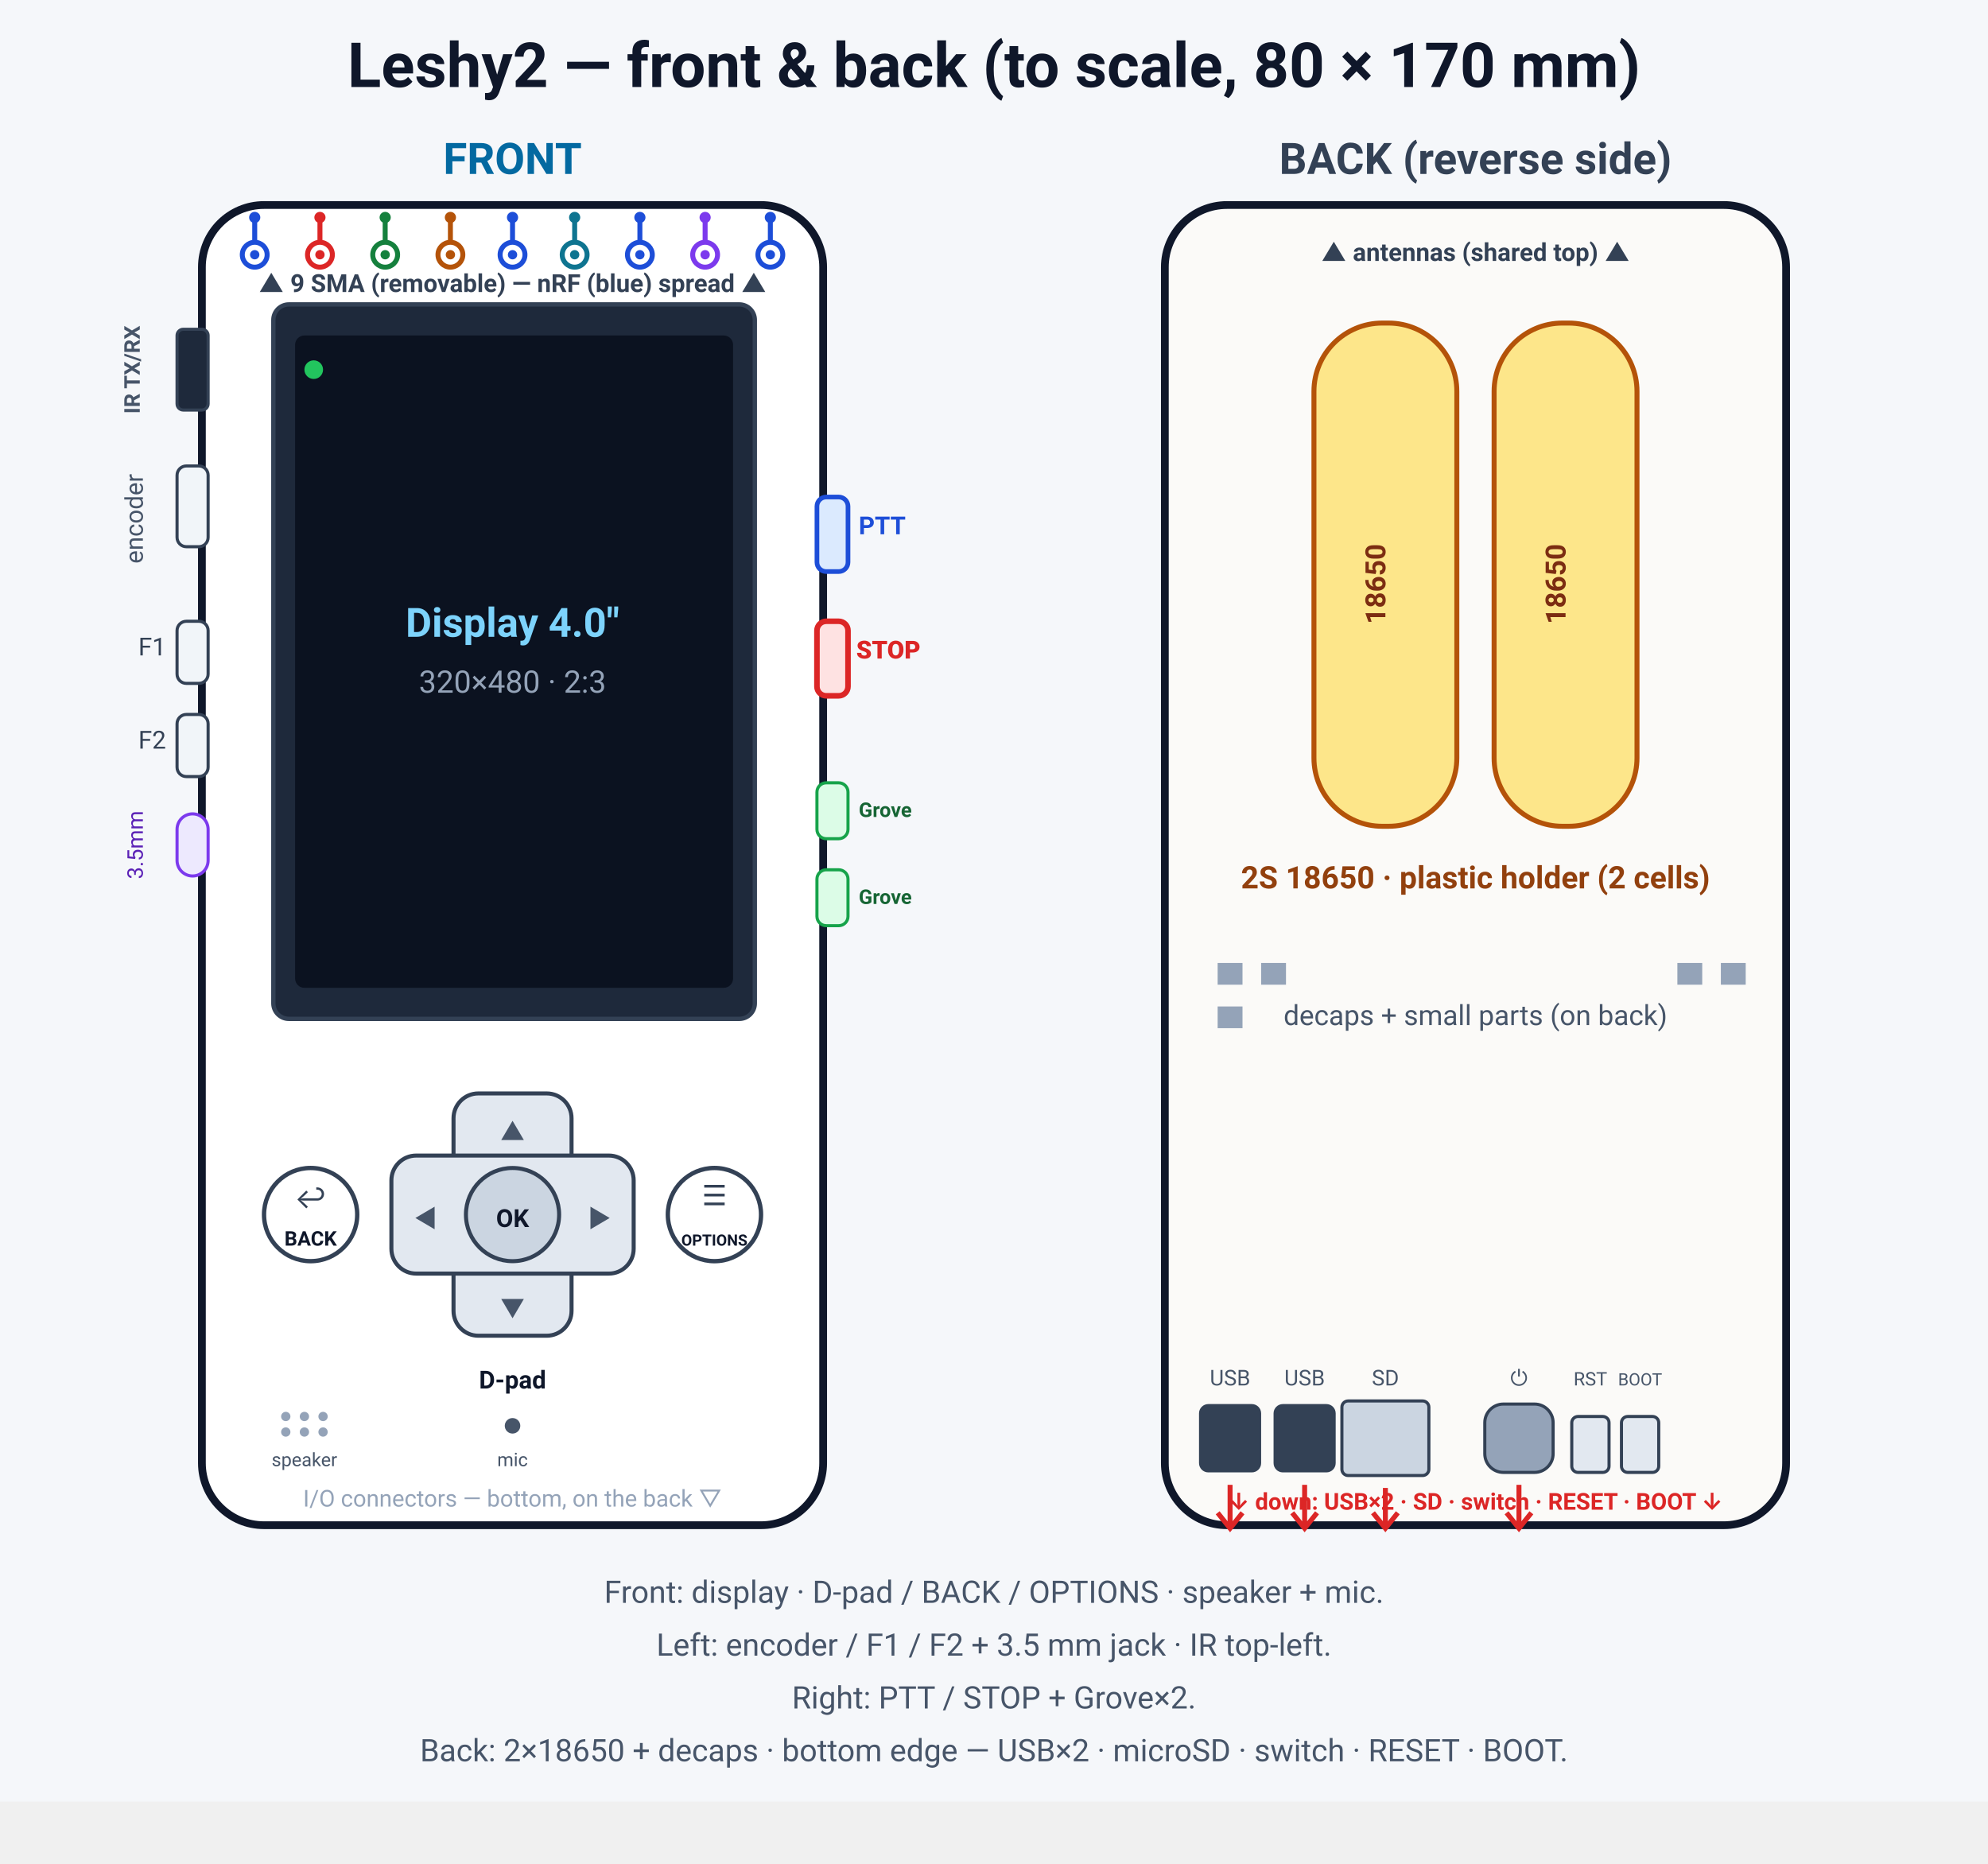
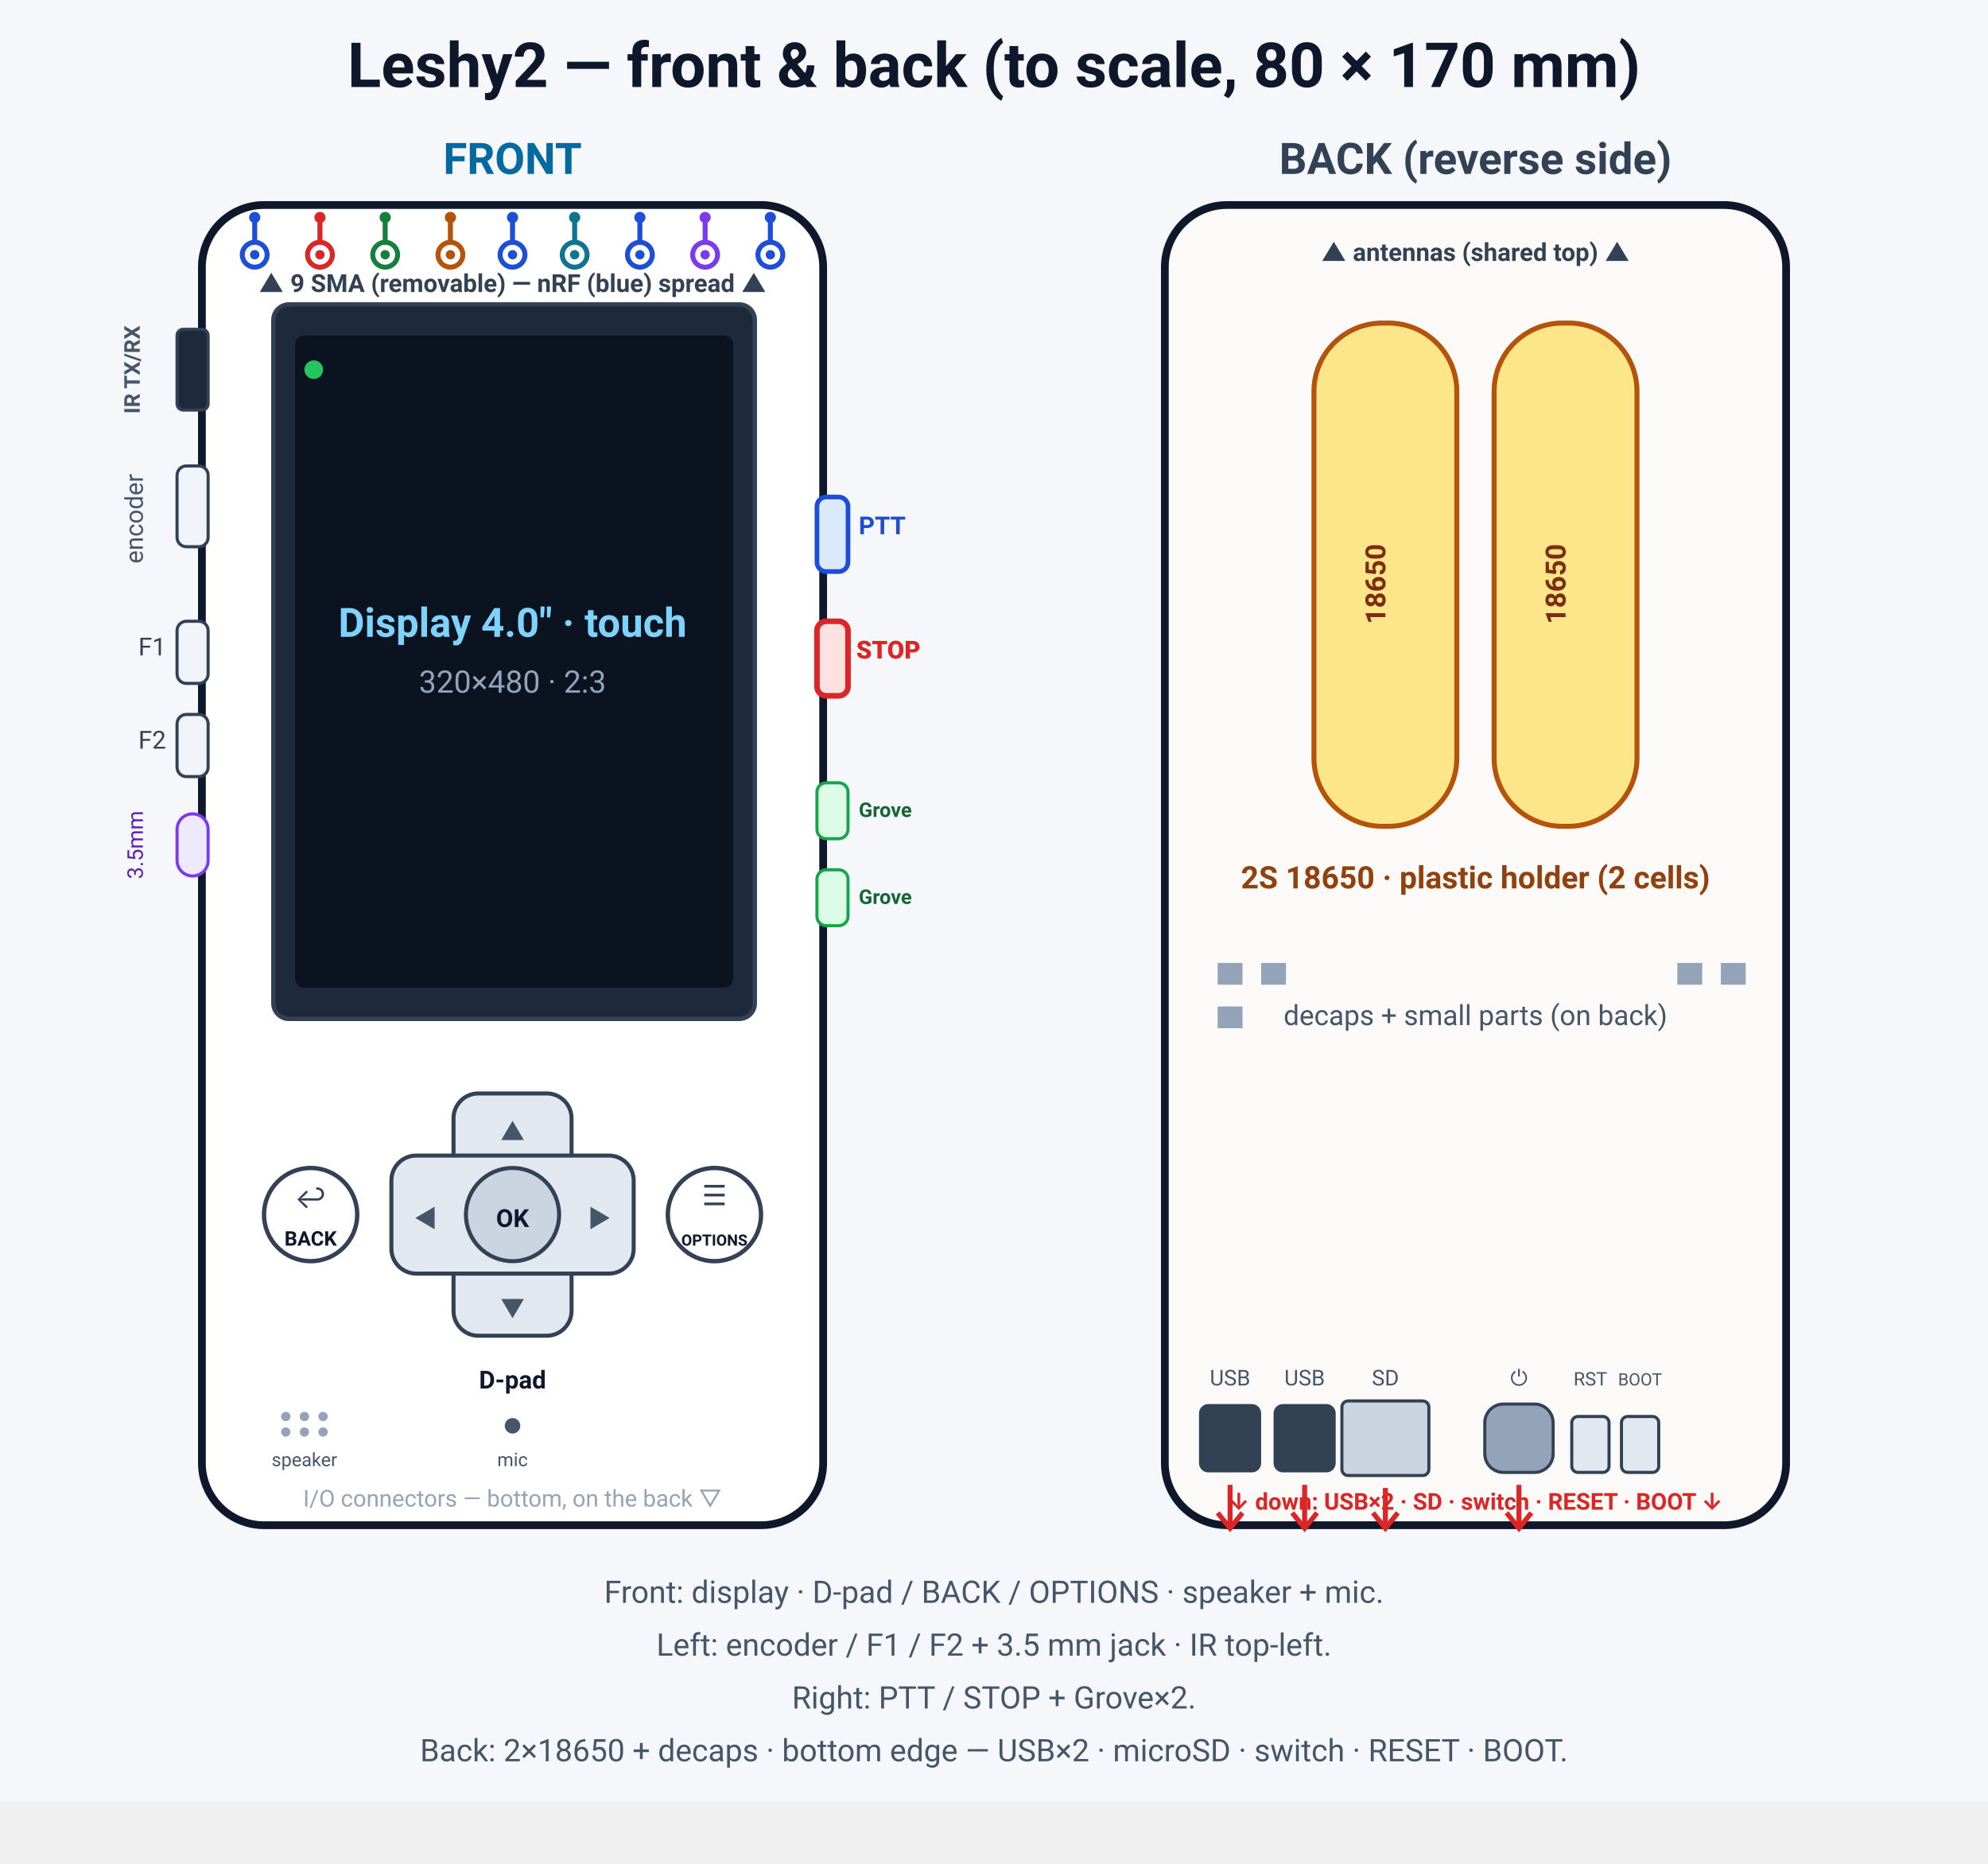
<svg xmlns="http://www.w3.org/2000/svg" viewBox="0 0 640 600" font-family="-apple-system,Segoe UI,Roboto,sans-serif">
  <rect width="640" height="580" fill="#f5f7fa" />
  <text x="320" y="28" text-anchor="middle" font-size="20" font-weight="700" fill="#0f172a">Leshy2 — front &amp; back (to scale, 80 × 170 mm)</text>
  <text x="165" y="56" text-anchor="middle" font-size="14" font-weight="700" fill="#0369a1">FRONT</text>
  <rect x="65" y="66" width="200" height="425" rx="20" fill="#ffffff" stroke="#0f172a" stroke-width="2.5" />
  <text x="165" y="94" text-anchor="middle" font-size="8" font-weight="600" fill="#334155">▲ 9 SMA (removable) — nRF (blue) spread ▲</text>
  <g>
    <line x1="82" y1="78" x2="82" y2="70" stroke="#1d4ed8" stroke-width="1.6" />
    <circle cx="82" cy="70" r="1.8" fill="#1d4ed8" />
    <circle cx="82" cy="82" r="4" fill="#fff" stroke="#1d4ed8" stroke-width="1.6" />
    <circle cx="82" cy="82" r="1.5" fill="#1d4ed8" />
    <line x1="103" y1="78" x2="103" y2="70" stroke="#dc2626" stroke-width="1.6" />
    <circle cx="103" cy="70" r="1.8" fill="#dc2626" />
    <circle cx="103" cy="82" r="4" fill="#fff" stroke="#dc2626" stroke-width="1.6" />
    <circle cx="103" cy="82" r="1.5" fill="#dc2626" />
    <line x1="124" y1="78" x2="124" y2="70" stroke="#15803d" stroke-width="1.6" />
    <circle cx="124" cy="70" r="1.8" fill="#15803d" />
    <circle cx="124" cy="82" r="4" fill="#fff" stroke="#15803d" stroke-width="1.6" />
    <circle cx="124" cy="82" r="1.5" fill="#15803d" />
    <line x1="145" y1="78" x2="145" y2="70" stroke="#b45309" stroke-width="1.6" />
    <circle cx="145" cy="70" r="1.8" fill="#b45309" />
    <circle cx="145" cy="82" r="4" fill="#fff" stroke="#b45309" stroke-width="1.6" />
    <circle cx="145" cy="82" r="1.5" fill="#b45309" />
    <line x1="165" y1="78" x2="165" y2="70" stroke="#1d4ed8" stroke-width="1.6" />
    <circle cx="165" cy="70" r="1.8" fill="#1d4ed8" />
    <circle cx="165" cy="82" r="4" fill="#fff" stroke="#1d4ed8" stroke-width="1.6" />
    <circle cx="165" cy="82" r="1.5" fill="#1d4ed8" />
    <line x1="185" y1="78" x2="185" y2="70" stroke="#0e7490" stroke-width="1.6" />
    <circle cx="185" cy="70" r="1.8" fill="#0e7490" />
    <circle cx="185" cy="82" r="4" fill="#fff" stroke="#0e7490" stroke-width="1.6" />
    <circle cx="185" cy="82" r="1.5" fill="#0e7490" />
    <line x1="206" y1="78" x2="206" y2="70" stroke="#1d4ed8" stroke-width="1.6" />
    <circle cx="206" cy="70" r="1.8" fill="#1d4ed8" />
    <circle cx="206" cy="82" r="4" fill="#fff" stroke="#1d4ed8" stroke-width="1.6" />
    <circle cx="206" cy="82" r="1.5" fill="#1d4ed8" />
    <line x1="227" y1="78" x2="227" y2="70" stroke="#7c3aed" stroke-width="1.6" />
    <circle cx="227" cy="70" r="1.8" fill="#7c3aed" />
    <circle cx="227" cy="82" r="4" fill="#fff" stroke="#7c3aed" stroke-width="1.6" />
    <circle cx="227" cy="82" r="1.5" fill="#7c3aed" />
    <line x1="248" y1="78" x2="248" y2="70" stroke="#1d4ed8" stroke-width="1.6" />
    <circle cx="248" cy="70" r="1.8" fill="#1d4ed8" />
    <circle cx="248" cy="82" r="4" fill="#fff" stroke="#1d4ed8" stroke-width="1.6" />
    <circle cx="248" cy="82" r="1.5" fill="#1d4ed8" />
  </g>
  <rect x="88" y="98" width="155" height="230" rx="5" fill="#1e293b" stroke="#334155" stroke-width="1.4" />
  <rect x="95" y="108" width="141" height="210" rx="3" fill="#0b1220" />
-   <text x="165" y="205" text-anchor="middle" font-size="13" font-weight="700" fill="#7dd3fc">Display 4.0″</text>
+   <text x="165" y="205" text-anchor="middle" font-size="13" font-weight="700" fill="#7dd3fc">Display 4.0″ · touch</text>
  <text x="165" y="223" text-anchor="middle" font-size="10" fill="#94a3b8">320×480 · 2:3</text>
  <circle cx="101" cy="119" r="3" fill="#22c55e" />
  <rect x="146" y="352" width="38" height="78" rx="8" fill="#e2e8f0" stroke="#334155" stroke-width="1.3" />
  <rect x="126" y="372" width="78" height="38" rx="8" fill="#e2e8f0" stroke="#334155" stroke-width="1.3" />
  <circle cx="165" cy="391" r="15" fill="#cbd5e1" stroke="#334155" stroke-width="1.3" />
  <text x="165" y="395" text-anchor="middle" font-size="8" font-weight="700" fill="#0f172a">OK</text>
  <text x="165" y="367" text-anchor="middle" font-size="8" fill="#475569">▲</text>
  <text x="165" y="424" text-anchor="middle" font-size="8" fill="#475569">▼</text>
  <text x="137" y="395" text-anchor="middle" font-size="8" fill="#475569">◀</text>
  <text x="193" y="395" text-anchor="middle" font-size="8" fill="#475569">▶</text>
  <text x="165" y="447" text-anchor="middle" font-size="8" font-weight="700" fill="#0f172a">D-pad</text>
  <circle cx="100" cy="391" r="15" fill="#fff" stroke="#334155" stroke-width="1.4" />
  <text x="100" y="389" text-anchor="middle" font-size="9" fill="#334155">↩</text>
  <text x="100" y="401" text-anchor="middle" font-size="6.5" font-weight="700" fill="#0f172a">BACK</text>
  <circle cx="230" cy="391" r="15" fill="#fff" stroke="#334155" stroke-width="1.4" />
  <text x="230" y="388" text-anchor="middle" font-size="9" fill="#334155">☰</text>
  <text x="230" y="401" text-anchor="middle" font-size="5" font-weight="700" fill="#0f172a">OPTIONS</text>
  <rect x="57" y="106" width="10" height="26" rx="2" fill="#1e293b" stroke="#334155" />
  <text x="45" y="119" text-anchor="middle" font-size="7" font-weight="600" fill="#475569" transform="rotate(-90 45 119)">IR TX/RX</text>
  <rect x="57" y="150" width="10" height="26" rx="3" fill="#f1f5f9" stroke="#334155" />
  <text x="46" y="167" text-anchor="middle" font-size="8" fill="#475569" transform="rotate(-90 46 167)">encoder</text>
  <rect x="57" y="200" width="10" height="20" rx="3" fill="#f1f5f9" stroke="#334155" />
  <text x="49" y="211" text-anchor="middle" font-size="8" fill="#334155">F1</text>
  <rect x="57" y="230" width="10" height="20" rx="3" fill="#f1f5f9" stroke="#334155" />
  <text x="49" y="241" text-anchor="middle" font-size="8" fill="#334155">F2</text>
  <rect x="57" y="262" width="10" height="20" rx="5" fill="#ede9fe" stroke="#7c3aed" />
  <text x="46" y="272" text-anchor="middle" font-size="7" fill="#5b21b6" transform="rotate(-90 46 272)">3.5mm</text>
  <rect x="263" y="160" width="10" height="24" rx="3" fill="#dbeafe" stroke="#1d4ed8" stroke-width="1.5" />
  <text x="284" y="172" text-anchor="middle" font-size="8" font-weight="700" fill="#1d4ed8">PTT</text>
  <rect x="263" y="200" width="10" height="24" rx="3" fill="#fee2e2" stroke="#dc2626" stroke-width="1.8" />
  <text x="286" y="212" text-anchor="middle" font-size="8" font-weight="800" fill="#dc2626">STOP</text>
  <rect x="263" y="252" width="10" height="18" rx="3" fill="#dcfce7" stroke="#16a34a" />
  <text x="285" y="263" text-anchor="middle" font-size="6.5" font-weight="700" fill="#166534">Grove</text>
  <rect x="263" y="280" width="10" height="18" rx="3" fill="#dcfce7" stroke="#16a34a" />
  <text x="285" y="291" text-anchor="middle" font-size="6.5" font-weight="700" fill="#166534">Grove</text>
  <g fill="#94a3b8">
    <circle cx="92" cy="456" r="1.5" />
    <circle cx="98" cy="456" r="1.5" />
    <circle cx="104" cy="456" r="1.5" />
    <circle cx="92" cy="461" r="1.5" />
    <circle cx="98" cy="461" r="1.5" />
    <circle cx="104" cy="461" r="1.5" />
  </g>
  <text x="98" y="472" text-anchor="middle" font-size="6" fill="#475569">speaker</text>
  <circle cx="165" cy="459" r="2.5" fill="#475569" />
  <text x="165" y="472" text-anchor="middle" font-size="6" fill="#475569">mic</text>
  <text x="165" y="485" text-anchor="middle" font-size="7.5" fill="#94a3b8">I/O connectors — bottom, on the back ▽</text>
  <text x="475" y="56" text-anchor="middle" font-size="14" font-weight="700" fill="#334155">BACK (reverse side)</text>
  <rect x="375" y="66" width="200" height="425" rx="20" fill="#fbfaf8" stroke="#0f172a" stroke-width="2.5" />
  <text x="475" y="84" text-anchor="middle" font-size="8" font-weight="600" fill="#334155">▲ antennas (shared top) ▲</text>
  <rect x="423" y="104" width="46" height="162" rx="22" fill="#fde68a" stroke="#b45309" stroke-width="1.6" />
  <rect x="481" y="104" width="46" height="162" rx="22" fill="#fde68a" stroke="#b45309" stroke-width="1.6" />
  <text x="446" y="188" text-anchor="middle" font-size="9" font-weight="700" fill="#7c2d12" transform="rotate(-90 446 188)">18650</text>
  <text x="504" y="188" text-anchor="middle" font-size="9" font-weight="700" fill="#7c2d12" transform="rotate(-90 504 188)">18650</text>
  <text x="475" y="286" text-anchor="middle" font-size="10" font-weight="700" fill="#92400e">2S 18650 · plastic holder (2 cells)</text>
  <g fill="#94a3b8">
    <rect x="392" y="310" width="8" height="7" />
    <rect x="406" y="310" width="8" height="7" />
    <rect x="392" y="324" width="8" height="7" />
    <rect x="540" y="310" width="8" height="7" />
    <rect x="554" y="310" width="8" height="7" />
  </g>
  <text x="475" y="330" text-anchor="middle" font-size="9" fill="#475569">decaps + small parts (on back)</text>
  <rect x="386" y="452" width="20" height="22" rx="3" fill="#334155" />
  <rect x="410" y="452" width="20" height="22" rx="3" fill="#334155" />
  <rect x="432" y="451" width="28" height="24" rx="2" fill="#cbd5e1" stroke="#334155" />
  <rect x="478" y="452" width="22" height="22" rx="6" fill="#94a3b8" stroke="#334155" />
  <rect x="506" y="456" width="12" height="18" rx="2" fill="#e2e8f0" stroke="#334155" />
  <rect x="522" y="456" width="12" height="18" rx="2" fill="#e2e8f0" stroke="#334155" />
  <text x="396" y="446" text-anchor="middle" font-size="7" fill="#475569">USB</text>
  <text x="420" y="446" text-anchor="middle" font-size="7" fill="#475569">USB</text>
  <text x="446" y="446" text-anchor="middle" font-size="7" fill="#475569">SD</text>
  <text x="489" y="446" text-anchor="middle" font-size="7" fill="#475569">⏻</text>
  <text x="512" y="446" text-anchor="middle" font-size="6" fill="#475569">RST</text>
  <text x="528" y="446" text-anchor="middle" font-size="5.5" fill="#475569">BOOT</text>
  <g stroke="#dc2626" stroke-width="1.6" fill="none">
    <path d="M396 478 L396 491" />
    <path d="M392 487 L396 492 L400 487" />
    <path d="M420 478 L420 491" />
    <path d="M416 487 L420 492 L424 487" />
    <path d="M446 479 L446 491" />
    <path d="M442 487 L446 492 L450 487" />
    <path d="M489 478 L489 491" />
    <path d="M485 487 L489 492 L493 487" />
  </g>
  <text x="475" y="486" text-anchor="middle" font-size="7.5" font-weight="700" fill="#dc2626">↓ down: USB×2 · SD · switch · RESET · BOOT ↓</text>
  <text x="320" y="516" text-anchor="middle" font-size="10" fill="#475569">Front: display · D-pad / BACK / OPTIONS · speaker + mic.</text>
  <text x="320" y="533" text-anchor="middle" font-size="10" fill="#475569">Left: encoder / F1 / F2 + 3.5 mm jack · IR top-left.</text>
  <text x="320" y="550" text-anchor="middle" font-size="10" fill="#475569">Right: PTT / STOP + Grove×2.</text>
  <text x="320" y="567" text-anchor="middle" font-size="10" fill="#475569">Back: 2×18650 + decaps · bottom edge — USB×2 · microSD · switch · RESET · BOOT.</text>
</svg>
